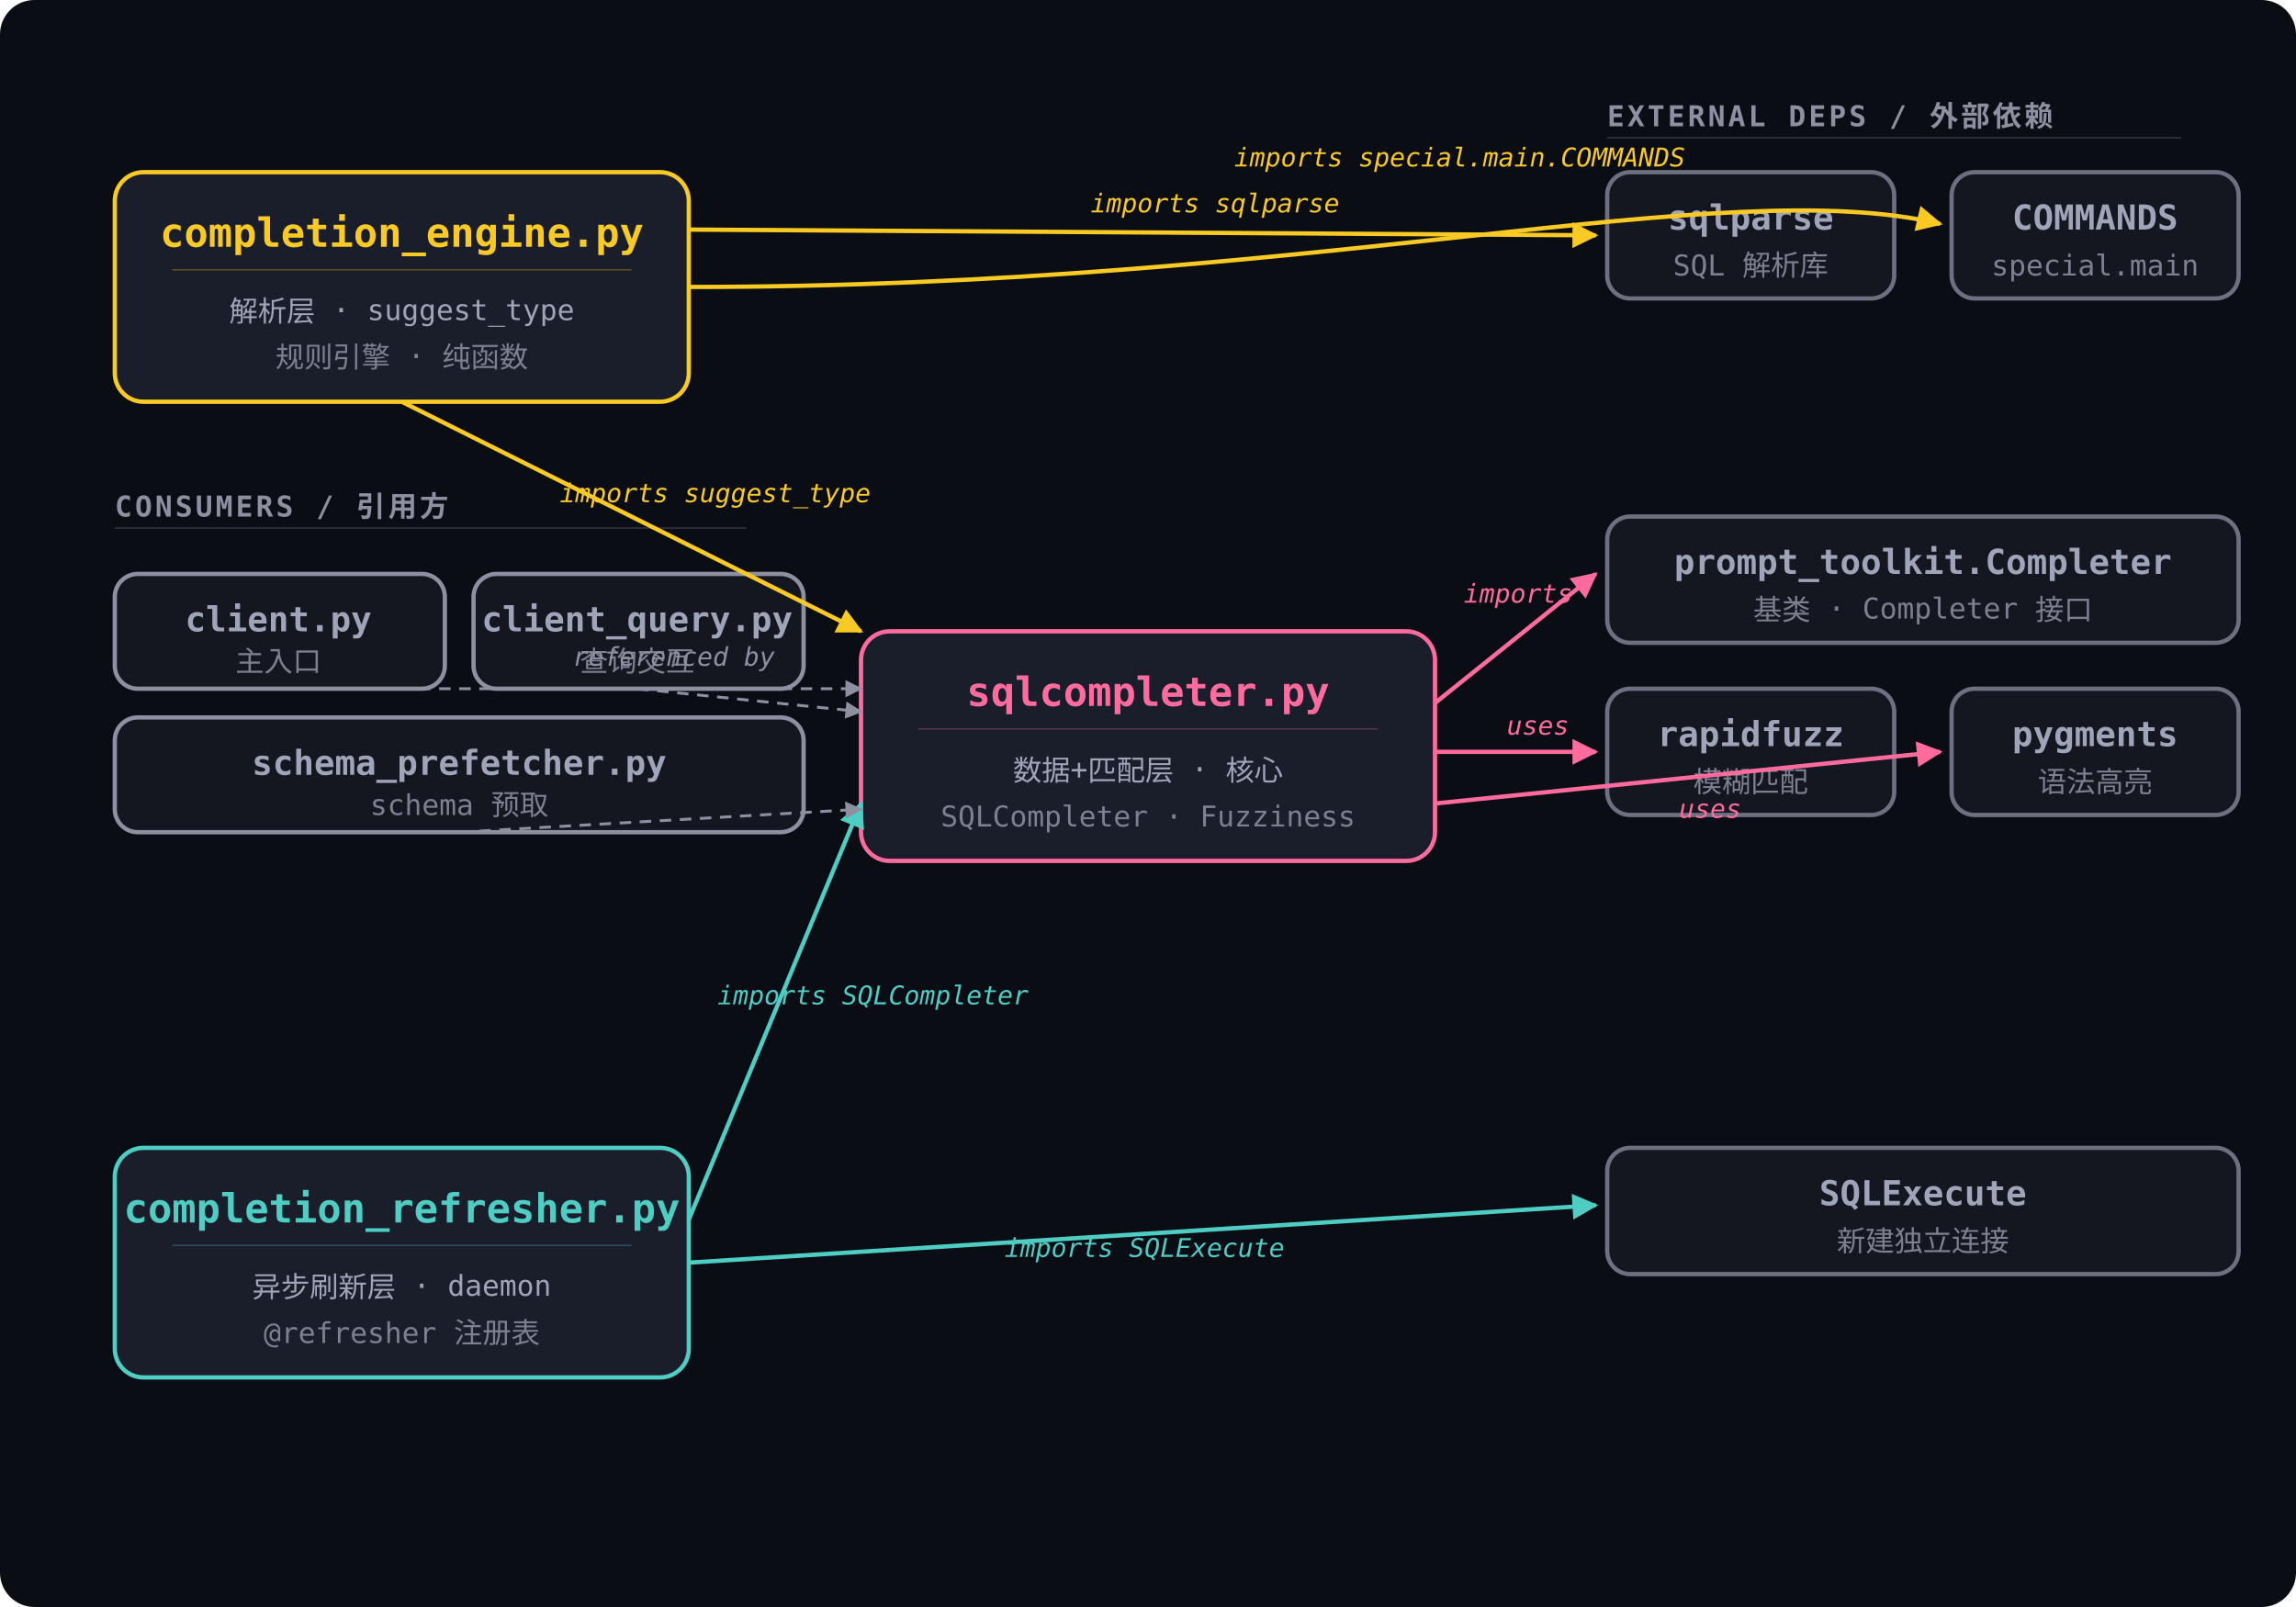
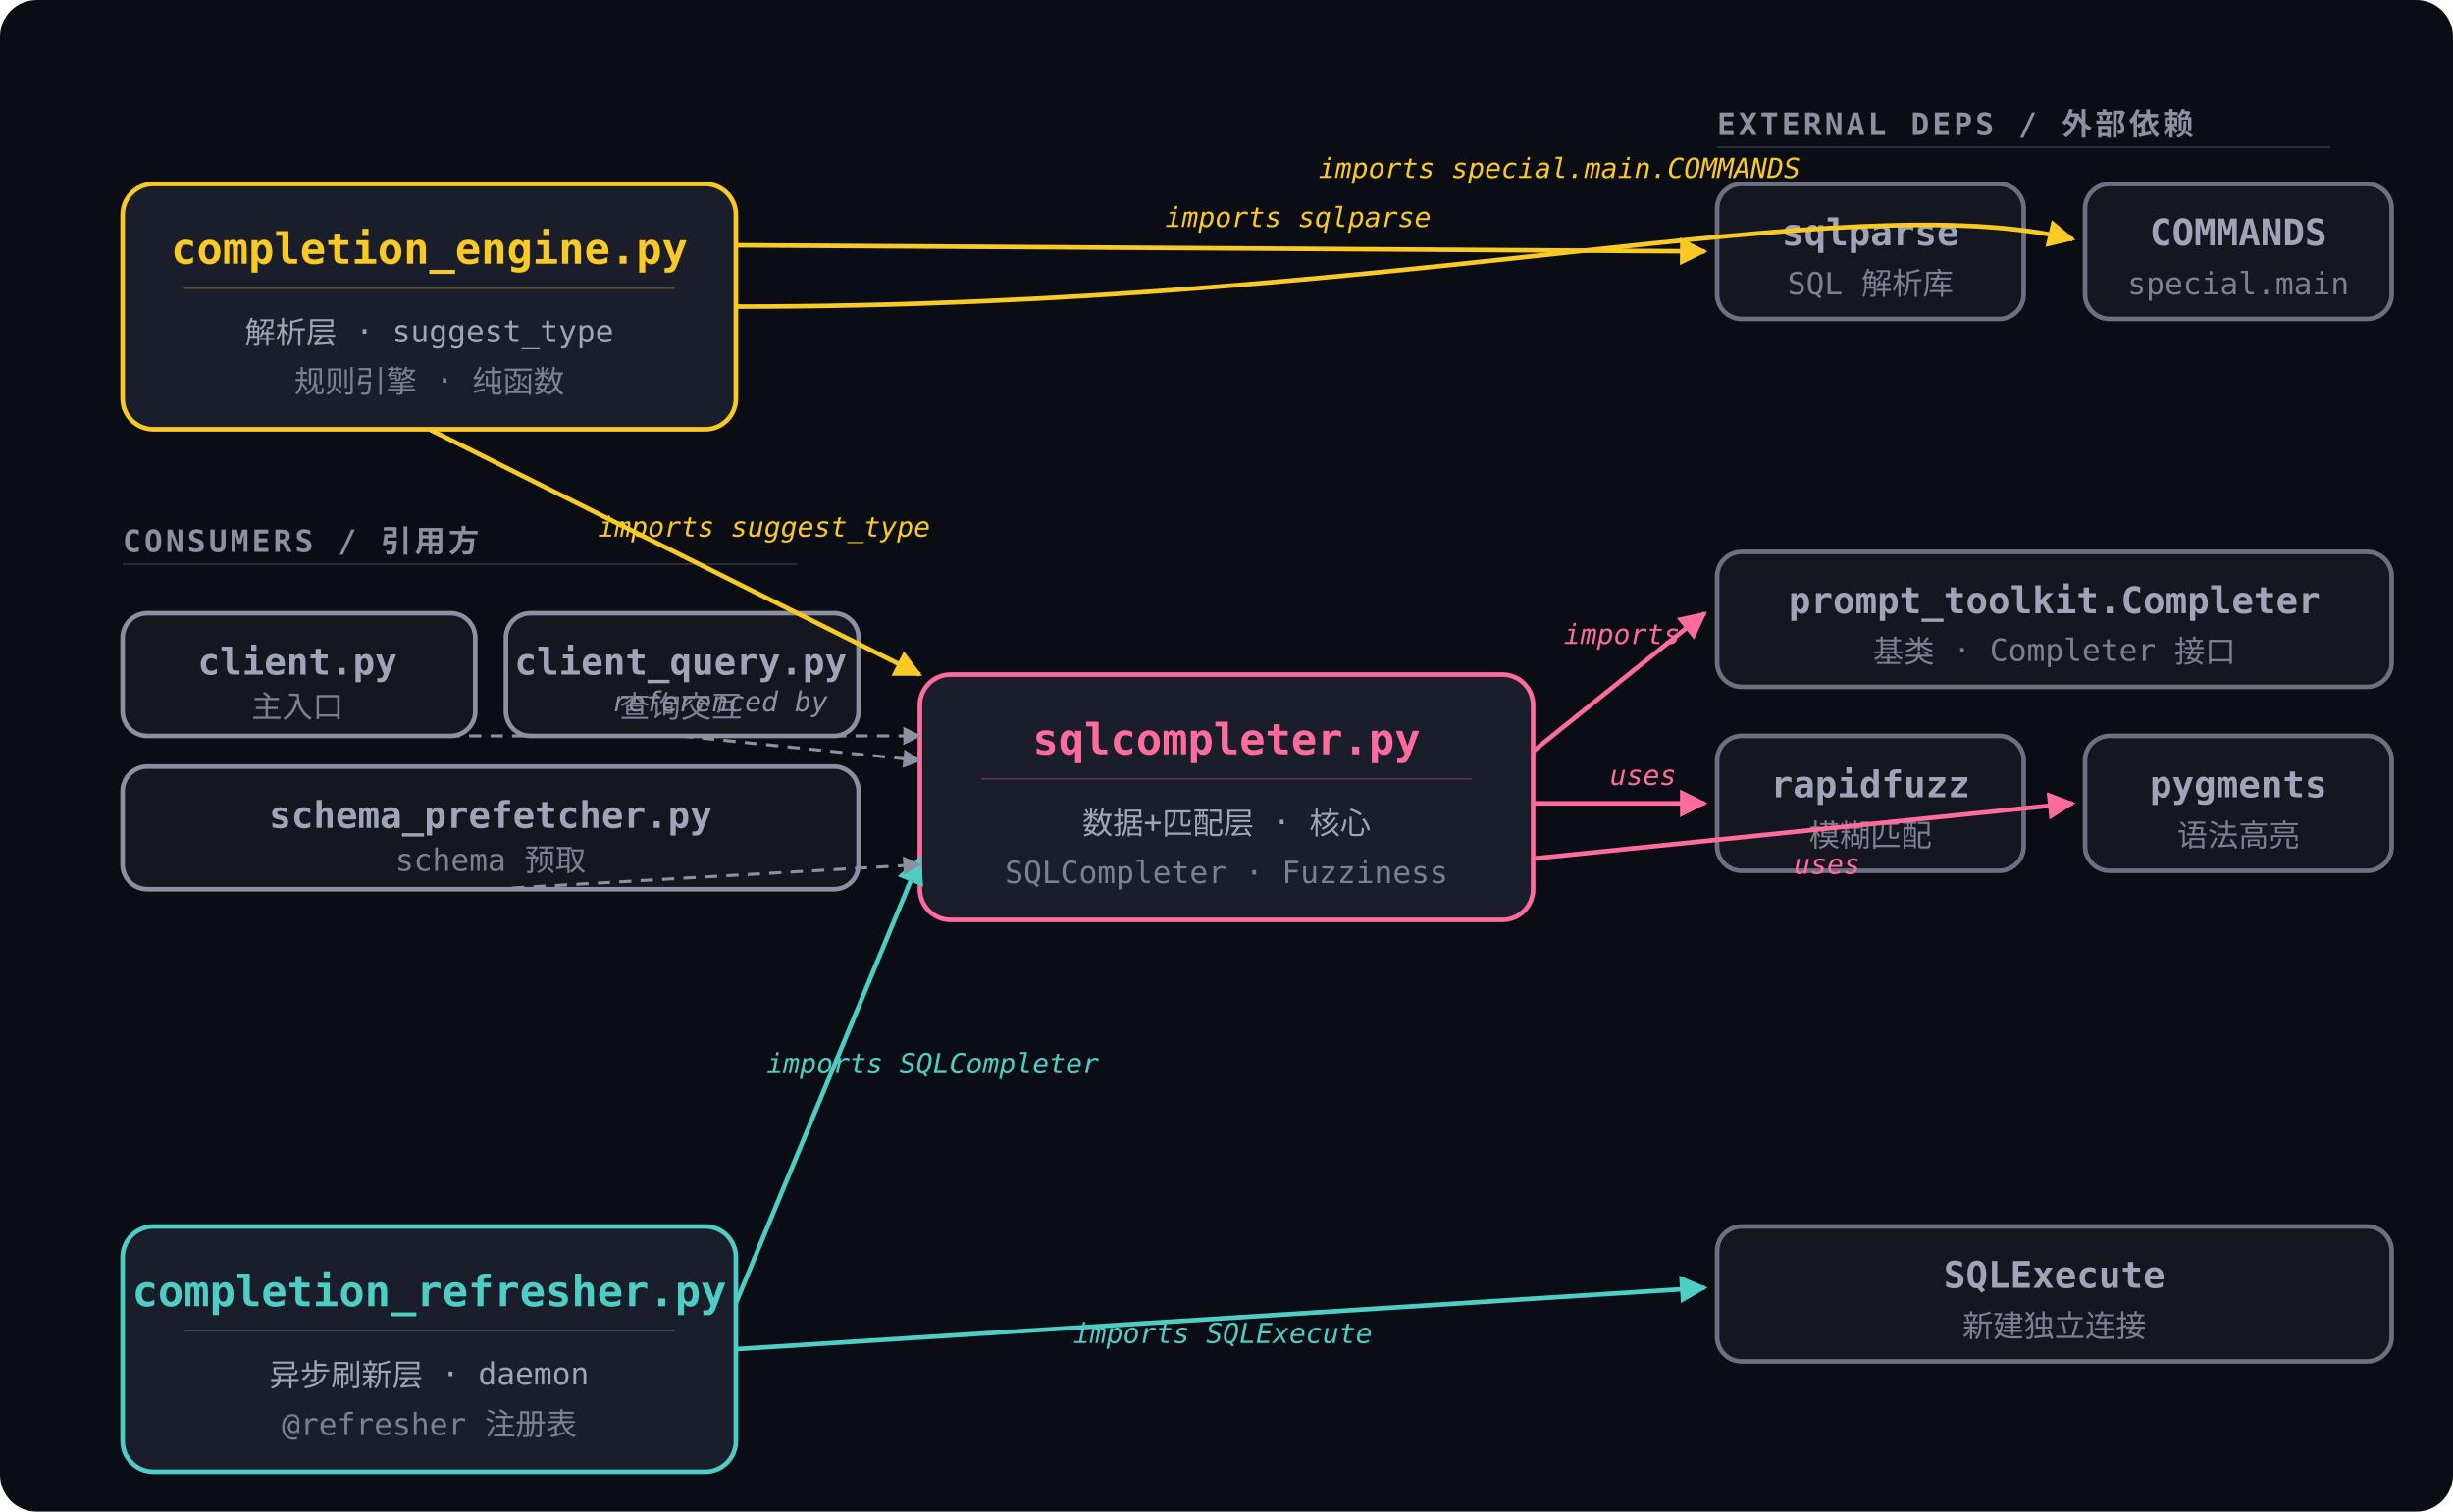
- <svg xmlns="http://www.w3.org/2000/svg" width="800" height="560" viewBox="0 0 800 560">
+ <svg xmlns="http://www.w3.org/2000/svg" width="800" height="493" viewBox="0 0 800 493">
  <defs>
    <style>
      .mod-title { font-family: 'SF Mono','Fira Code',monospace; font-size: 14px; font-weight: 700; }
      .mod-sub { font-family: 'SF Mono','Fira Code',monospace; font-size: 10px; font-weight: 400; }
      .ext-title { font-family: 'SF Mono','Fira Code',monospace; font-size: 12px; font-weight: 600; }
      .edge-label { font-family: 'SF Mono','Fira Code',monospace; font-size: 9px; font-style: italic; }
      .group-label { font-family: 'SF Mono','Fira Code',monospace; font-size: 10px; font-weight: 700; letter-spacing: 1px; }
    </style>
    <marker id="arr-yellow" viewBox="0 0 10 10" refX="9" refY="5" markerWidth="6" markerHeight="6" orient="auto">
      <path d="M0,0 L10,5 L0,10 z" fill="#f9ca24" />
    </marker>
    <marker id="arr-pink" viewBox="0 0 10 10" refX="9" refY="5" markerWidth="6" markerHeight="6" orient="auto">
      <path d="M0,0 L10,5 L0,10 z" fill="#ff6b9d" />
    </marker>
    <marker id="arr-cyan" viewBox="0 0 10 10" refX="9" refY="5" markerWidth="6" markerHeight="6" orient="auto">
      <path d="M0,0 L10,5 L0,10 z" fill="#4ecdc4" />
    </marker>
    <marker id="arr-gray" viewBox="0 0 10 10" refX="9" refY="5" markerWidth="6" markerHeight="6" orient="auto">
      <path d="M0,0 L10,5 L0,10 z" fill="#8c90a0" />
    </marker>
  </defs>
-   <rect width="800" height="560" fill="#0b0d14" rx="12" />
+   <rect width="800" height="493" fill="#0b0d14" rx="12" />
  <rect x="40" y="60" width="200" height="80" rx="10" fill="#1a1d2a" stroke="#f9ca24" stroke-width="1.5" />
  <text x="140" y="86" text-anchor="middle" class="mod-title" fill="#f9ca24">completion_engine.py</text>
  <line x1="60" y1="94" x2="220" y2="94" stroke="#f9ca24" stroke-width="0.5" opacity="0.3" />
  <text x="140" y="112" text-anchor="middle" class="mod-sub" fill="#a0a4b8">解析层 · suggest_type</text>
  <text x="140" y="128" text-anchor="middle" class="mod-sub" fill="#7c8090">规则引擎 · 纯函数</text>
  <rect x="300" y="220" width="200" height="80" rx="10" fill="#1a1d2a" stroke="#ff6b9d" stroke-width="1.5" />
  <text x="400" y="246" text-anchor="middle" class="mod-title" fill="#ff6b9d">sqlcompleter.py</text>
  <line x1="320" y1="254" x2="480" y2="254" stroke="#ff6b9d" stroke-width="0.5" opacity="0.3" />
  <text x="400" y="272" text-anchor="middle" class="mod-sub" fill="#a0a4b8">数据+匹配层 · 核心</text>
  <text x="400" y="288" text-anchor="middle" class="mod-sub" fill="#7c8090">SQLCompleter · Fuzziness</text>
  <rect x="40" y="400" width="200" height="80" rx="10" fill="#1a1d2a" stroke="#4ecdc4" stroke-width="1.5" />
  <text x="140" y="426" text-anchor="middle" class="mod-title" fill="#4ecdc4">completion_refresher.py</text>
  <line x1="60" y1="434" x2="220" y2="434" stroke="#4ecdc4" stroke-width="0.5" opacity="0.3" />
  <text x="140" y="452" text-anchor="middle" class="mod-sub" fill="#a0a4b8">异步刷新层 · daemon</text>
  <text x="140" y="468" text-anchor="middle" class="mod-sub" fill="#7c8090">@refresher 注册表</text>
  <text x="560" y="44" class="group-label" fill="#8c90a0">EXTERNAL DEPS / 外部依赖</text>
  <line x1="560" y1="48" x2="760" y2="48" stroke="#8c90a0" stroke-width="0.5" opacity="0.3" />
  <rect x="560" y="60" width="100" height="44" rx="8" fill="#141620" stroke="#6c7080" stroke-width="1.5" />
  <text x="610" y="80" text-anchor="middle" class="ext-title" fill="#a0a4b8">sqlparse</text>
  <text x="610" y="96" text-anchor="middle" class="mod-sub" fill="#7c8090">SQL 解析库</text>
  <rect x="680" y="60" width="100" height="44" rx="8" fill="#141620" stroke="#6c7080" stroke-width="1.5" />
  <text x="730" y="80" text-anchor="middle" class="ext-title" fill="#a0a4b8">COMMANDS</text>
  <text x="730" y="96" text-anchor="middle" class="mod-sub" fill="#7c8090">special.main</text>
  <rect x="560" y="180" width="220" height="44" rx="8" fill="#141620" stroke="#6c7080" stroke-width="1.5" />
  <text x="670" y="200" text-anchor="middle" class="ext-title" fill="#a0a4b8">prompt_toolkit.Completer</text>
  <text x="670" y="216" text-anchor="middle" class="mod-sub" fill="#7c8090">基类 · Completer 接口</text>
  <rect x="560" y="240" width="100" height="44" rx="8" fill="#141620" stroke="#6c7080" stroke-width="1.5" />
  <text x="610" y="260" text-anchor="middle" class="ext-title" fill="#a0a4b8">rapidfuzz</text>
  <text x="610" y="276" text-anchor="middle" class="mod-sub" fill="#7c8090">模糊匹配</text>
  <rect x="680" y="240" width="100" height="44" rx="8" fill="#141620" stroke="#6c7080" stroke-width="1.5" />
  <text x="730" y="260" text-anchor="middle" class="ext-title" fill="#a0a4b8">pygments</text>
  <text x="730" y="276" text-anchor="middle" class="mod-sub" fill="#7c8090">语法高亮</text>
  <rect x="560" y="400" width="220" height="44" rx="8" fill="#141620" stroke="#6c7080" stroke-width="1.5" />
  <text x="670" y="420" text-anchor="middle" class="ext-title" fill="#a0a4b8">SQLExecute</text>
  <text x="670" y="436" text-anchor="middle" class="mod-sub" fill="#7c8090">新建独立连接</text>
  <text x="40" y="180" class="group-label" fill="#8c90a0">CONSUMERS / 引用方</text>
  <line x1="40" y1="184" x2="260" y2="184" stroke="#8c90a0" stroke-width="0.5" opacity="0.3" />
  <rect x="40" y="200" width="115" height="40" rx="8" fill="#141620" stroke="#8c90a0" stroke-width="1.5" />
  <text x="97" y="220" text-anchor="middle" class="ext-title" fill="#a0a4b8" font-size="11px">client.py</text>
  <text x="97" y="234" text-anchor="middle" class="mod-sub" fill="#7c8090">主入口</text>
  <rect x="165" y="200" width="115" height="40" rx="8" fill="#141620" stroke="#8c90a0" stroke-width="1.5" />
  <text x="222" y="220" text-anchor="middle" class="ext-title" fill="#a0a4b8" font-size="11px">client_query.py</text>
  <text x="222" y="234" text-anchor="middle" class="mod-sub" fill="#7c8090">查询交互</text>
  <rect x="40" y="250" width="240" height="40" rx="8" fill="#141620" stroke="#8c90a0" stroke-width="1.5" />
  <text x="160" y="270" text-anchor="middle" class="ext-title" fill="#a0a4b8" font-size="11px">schema_prefetcher.py</text>
  <text x="160" y="284" text-anchor="middle" class="mod-sub" fill="#7c8090">schema 预取</text>
  <line x1="140" y1="140" x2="300" y2="220" stroke="#f9ca24" stroke-width="1.5" marker-end="url(#arr-yellow)" />
  <text x="195" y="175" class="edge-label" fill="#f9ca24">imports suggest_type</text>
  <line x1="500" y1="245" x2="556" y2="200" stroke="#ff6b9d" stroke-width="1.5" marker-end="url(#arr-pink)" />
  <text x="510" y="210" class="edge-label" fill="#ff6b9d">imports</text>
  <line x1="500" y1="262" x2="556" y2="262" stroke="#ff6b9d" stroke-width="1.5" marker-end="url(#arr-pink)" />
  <text x="525" y="256" class="edge-label" fill="#ff6b9d">uses</text>
  <line x1="500" y1="280" x2="676" y2="262" stroke="#ff6b9d" stroke-width="1.5" marker-end="url(#arr-pink)" />
  <text x="585" y="285" class="edge-label" fill="#ff6b9d">uses</text>
  <line x1="240" y1="80" x2="556" y2="82" stroke="#f9ca24" stroke-width="1.5" marker-end="url(#arr-yellow)" />
  <text x="380" y="74" class="edge-label" fill="#f9ca24">imports sqlparse</text>
  <path d="M240 100 C 460 100, 600 60, 676 78" fill="none" stroke="#f9ca24" stroke-width="1.5" marker-end="url(#arr-yellow)" />
  <text x="430" y="58" class="edge-label" fill="#f9ca24">imports special.main.COMMANDS</text>
  <line x1="240" y1="425" x2="300" y2="280" stroke="#4ecdc4" stroke-width="1.5" marker-end="url(#arr-cyan)" />
  <text x="250" y="350" class="edge-label" fill="#4ecdc4">imports SQLCompleter</text>
  <line x1="240" y1="440" x2="556" y2="420" stroke="#4ecdc4" stroke-width="1.5" marker-end="url(#arr-cyan)" />
  <text x="350" y="438" class="edge-label" fill="#4ecdc4">imports SQLExecute</text>
  <line x1="97" y1="240" x2="300" y2="240" stroke="#8c90a0" stroke-width="1" stroke-dasharray="4 3" marker-end="url(#arr-gray)" />
  <line x1="222" y1="240" x2="300" y2="248" stroke="#8c90a0" stroke-width="1" stroke-dasharray="4 3" marker-end="url(#arr-gray)" />
  <line x1="160" y1="290" x2="300" y2="282" stroke="#8c90a0" stroke-width="1" stroke-dasharray="4 3" marker-end="url(#arr-gray)" />
  <text x="270" y="232" class="edge-label" fill="#8c90a0" text-anchor="end">referenced by</text>
</svg>
